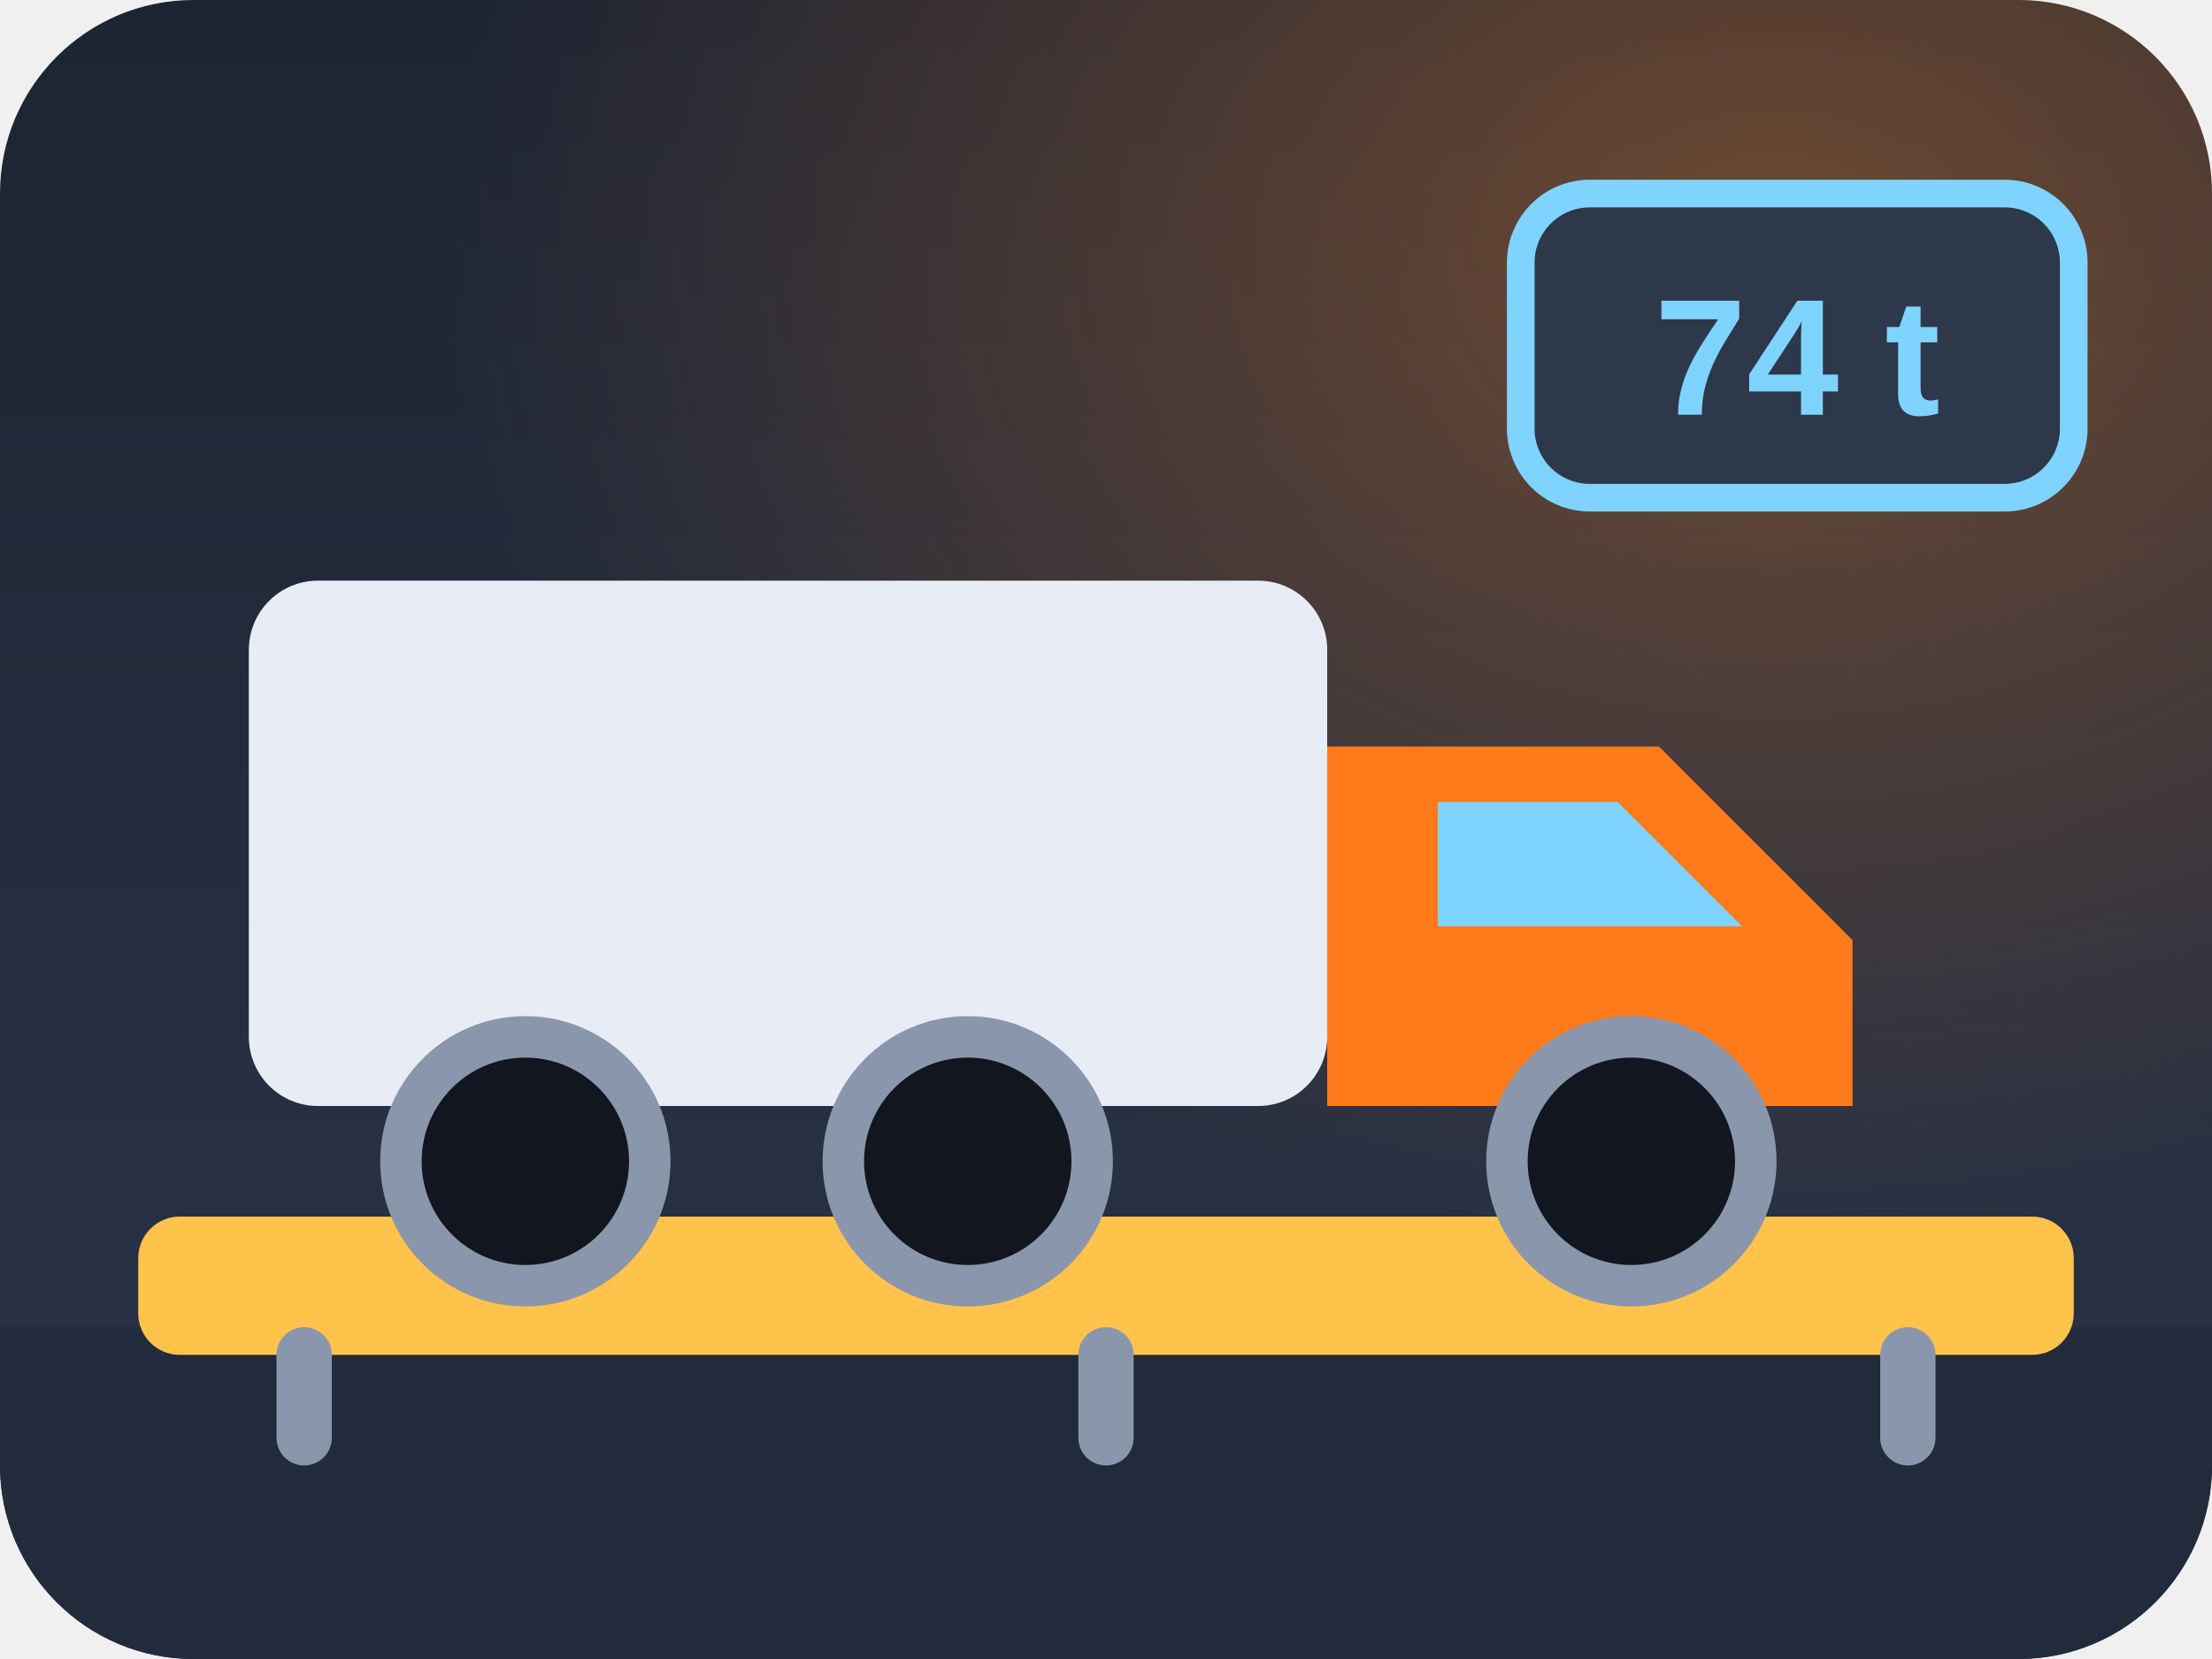
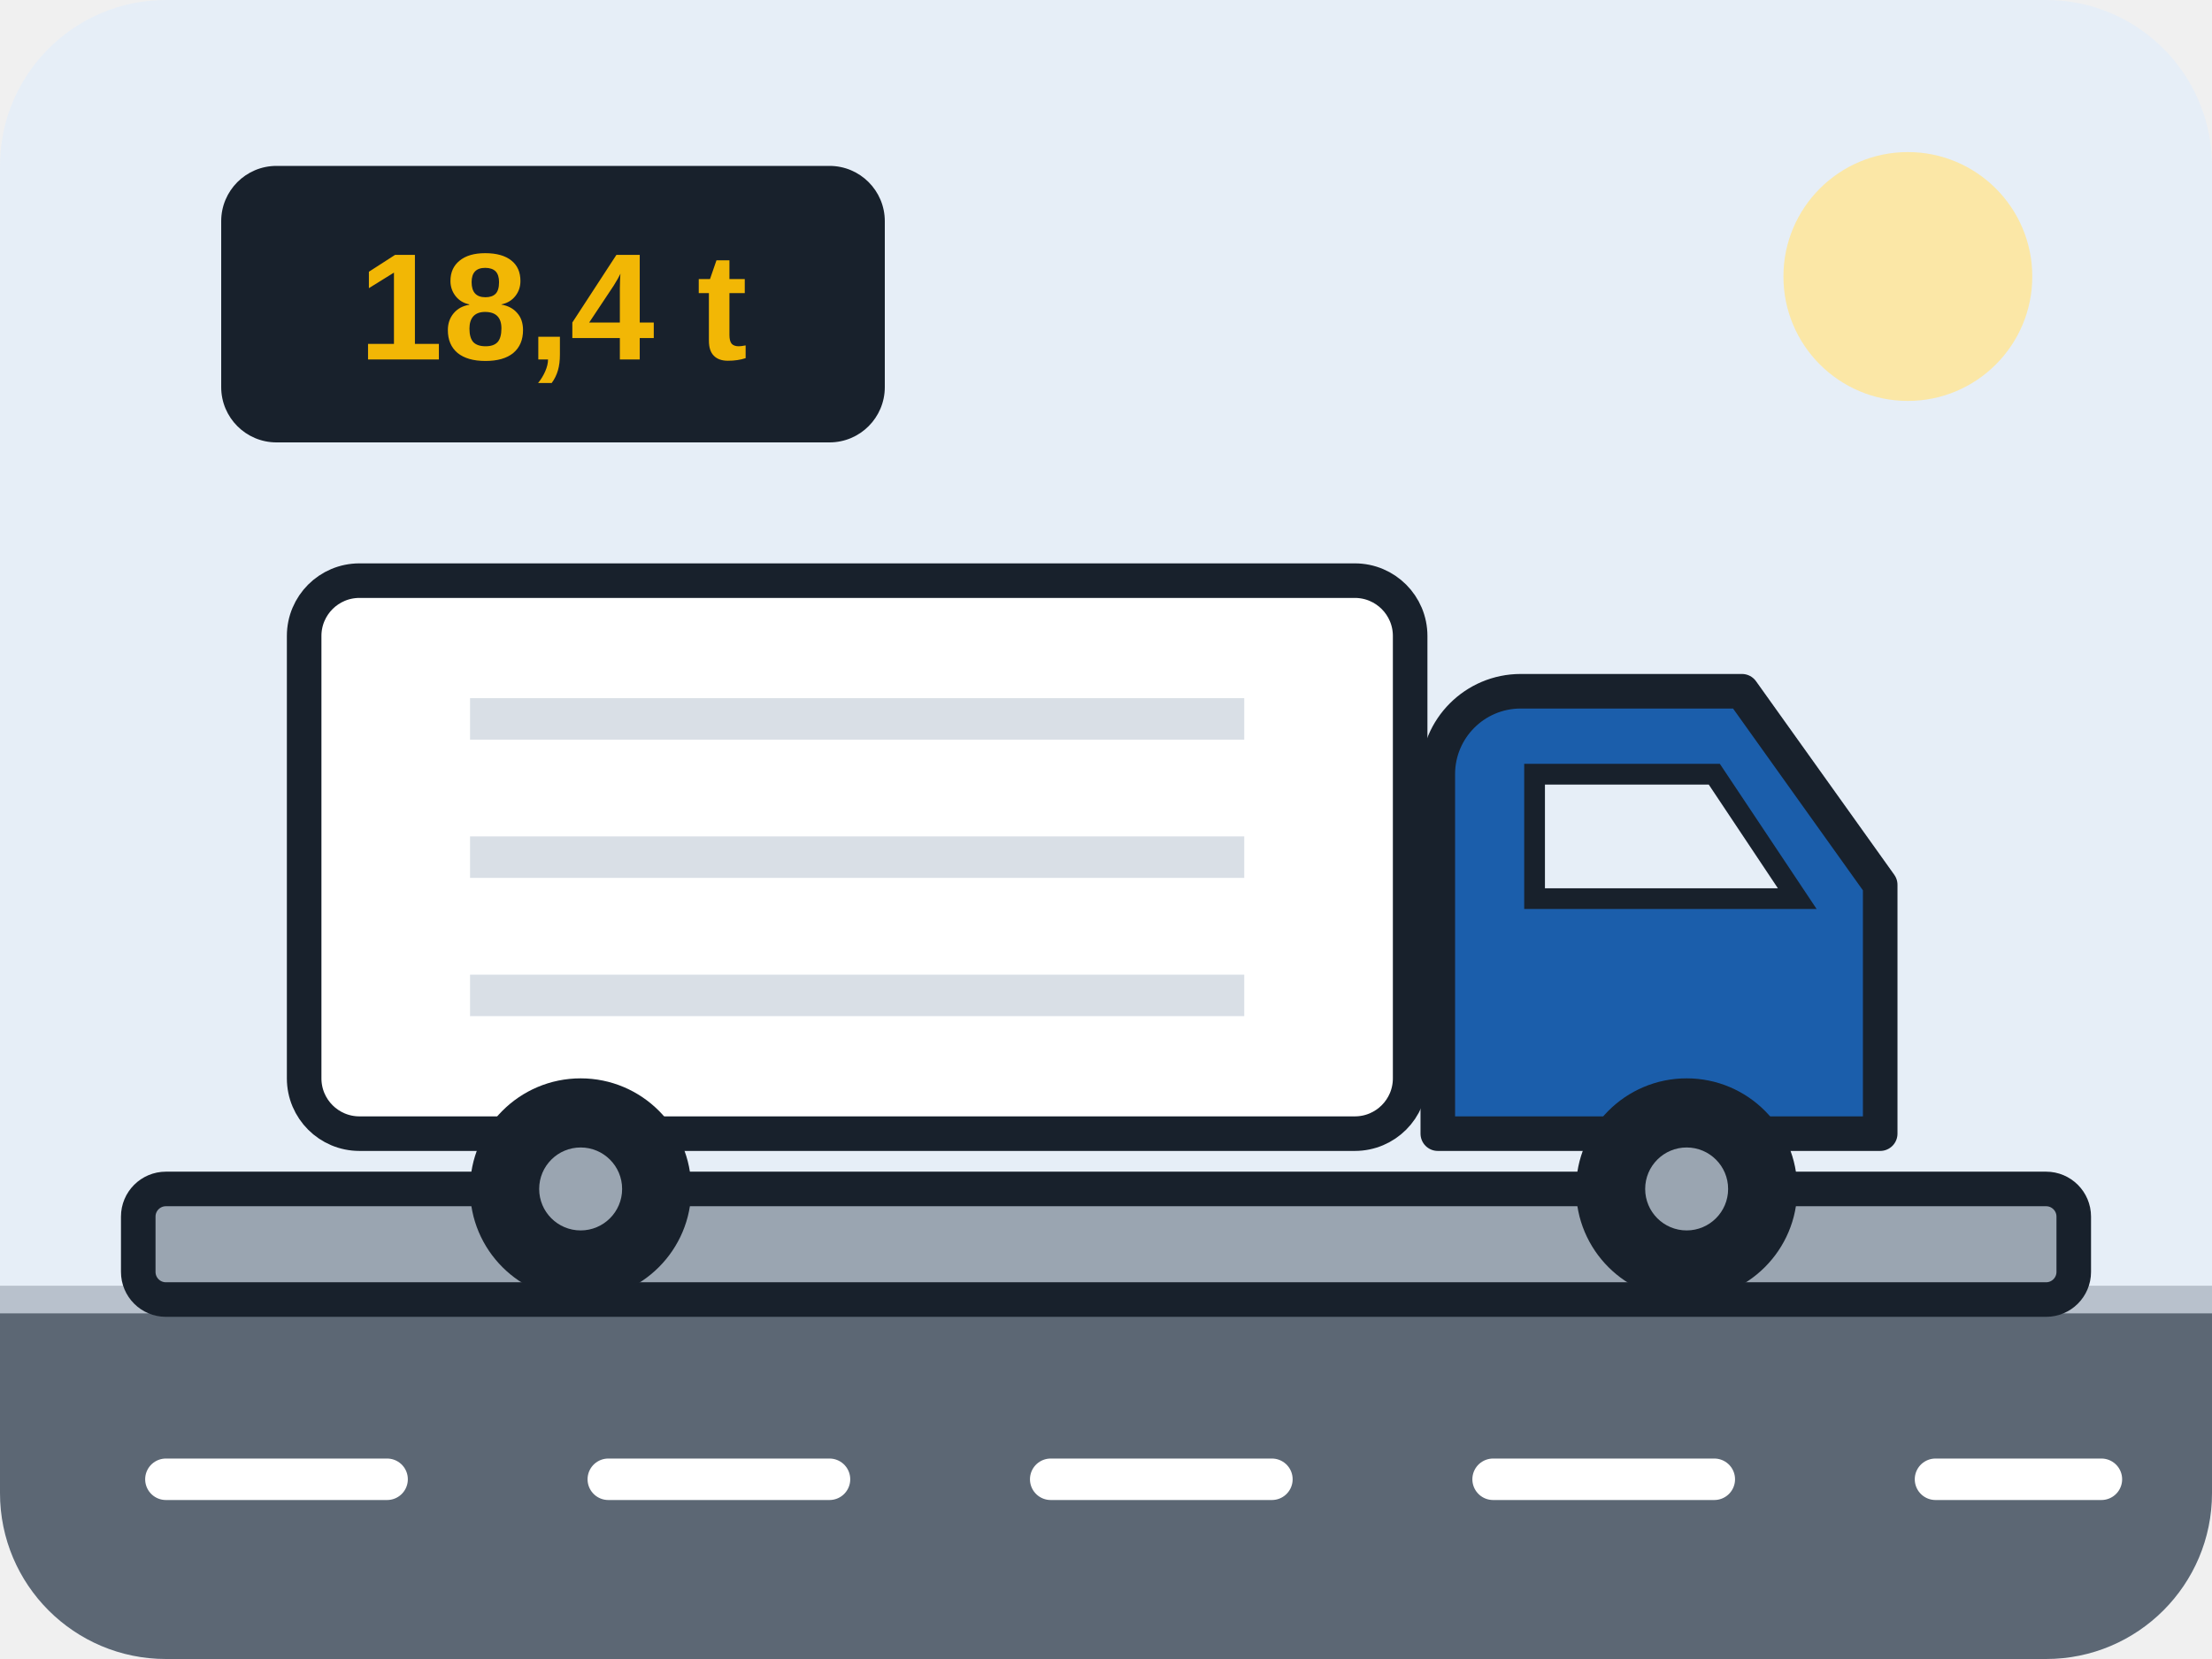
<svg xmlns="http://www.w3.org/2000/svg" viewBox="0 0 160 120" role="img" aria-label="Balança de pesagem">
-   <defs>
-     <linearGradient id="sky" x1="0" y1="0" x2="0" y2="1">
-       <stop offset="0" stop-color="#1d2433" />
-       <stop offset="1" stop-color="#2b3548" />
-     </linearGradient>
-     <radialGradient id="glow" cx=".8" cy=".15" r=".6">
-       <stop offset="0" stop-color="#ff8a2b" stop-opacity=".35" />
-       <stop offset="1" stop-color="#ff8a2b" stop-opacity="0" />
-     </radialGradient>
-   </defs>
-   <rect width="160" height="120" rx="14" fill="url(#sky)" />
-   <rect width="160" height="120" rx="14" fill="url(#glow)" />
-   <path d="M0 96h160v10a14 14 0 0 1-14 14H14A14 14 0 0 1 0 106z" fill="#222b3b" />
-   <rect x="10" y="88" width="140" height="10" rx="3" fill="#ffc24b" />
-   <path d="M22 98v6M80 98v6M138 98v6" stroke="#8a96ab" stroke-width="4" stroke-linecap="round" />
-   <rect x="18" y="42" width="78" height="38" rx="5" fill="#e8edf5" />
-   <path d="M96 54h24l14 14v12H96z" fill="#ff7a1a" />
-   <path d="M104 58h13l9 9h-22z" fill="#7fd3ff" />
-   <circle cx="38" cy="84" r="9" fill="#11161f" stroke="#8a96ab" stroke-width="3" />
-   <circle cx="70" cy="84" r="9" fill="#11161f" stroke="#8a96ab" stroke-width="3" />
-   <circle cx="118" cy="84" r="9" fill="#11161f" stroke="#8a96ab" stroke-width="3" />
-   <rect x="110" y="14" width="40" height="22" rx="5" fill="#2e384b" stroke="#7fd3ff" stroke-width="2" />
-   <text x="130" y="30" font-family="Arial,sans-serif" font-size="12" font-weight="700" text-anchor="middle" fill="#7fd3ff">74 t</text>
+   <rect width="160" height="120" rx="12" fill="#e6eef7" />
+   <circle cx="138" cy="20" r="9" fill="#fbe7a6" />
+   <path d="M0 94h160v14a12 12 0 0 1-12 12H12A12 12 0 0 1 0 108z" fill="#5c6774" />
+   <path d="M0 94h160" stroke="#b8c1cc" stroke-width="2" />
+   <path d="M12 107h16M44 107h16M76 107h16M108 107h16M140 107h12" stroke="#fff" stroke-width="3" stroke-linecap="round" />
+   <rect x="16" y="12" width="48" height="20" rx="4" fill="#18212c" />
+   <text x="40" y="26" text-anchor="middle" font-family="Arial, sans-serif" font-size="11" font-weight="700" fill="#f2b705">18,4 t</text>
+   <rect x="10" y="86" width="140" height="8" rx="2" fill="#9aa5b1" stroke="#18212c" stroke-width="2.5" stroke-linejoin="round" />
+   <rect x="22" y="42" width="80" height="40" rx="4" fill="#fff" stroke="#18212c" stroke-width="2.5" stroke-linejoin="round" />
+   <path d="M34 52h56M34 62h56M34 72h56" stroke="#d9dfe6" stroke-width="3" />
+   <path d="M104 82V56a6 6 0 0 1 6-6h16l10 14v18z" fill="#1b5eab" stroke="#18212c" stroke-width="2.5" stroke-linejoin="round" />
+   <path d="M111 56h13l6 9h-19z" fill="#e6eef7" stroke="#18212c" stroke-width="1.5" />
+   <circle cx="42" cy="86" r="8" fill="#18212c" />
+   <circle cx="42" cy="86" r="3" fill="#9aa5b1" />
+   <circle cx="122" cy="86" r="8" fill="#18212c" />
+   <circle cx="122" cy="86" r="3" fill="#9aa5b1" />
</svg>
